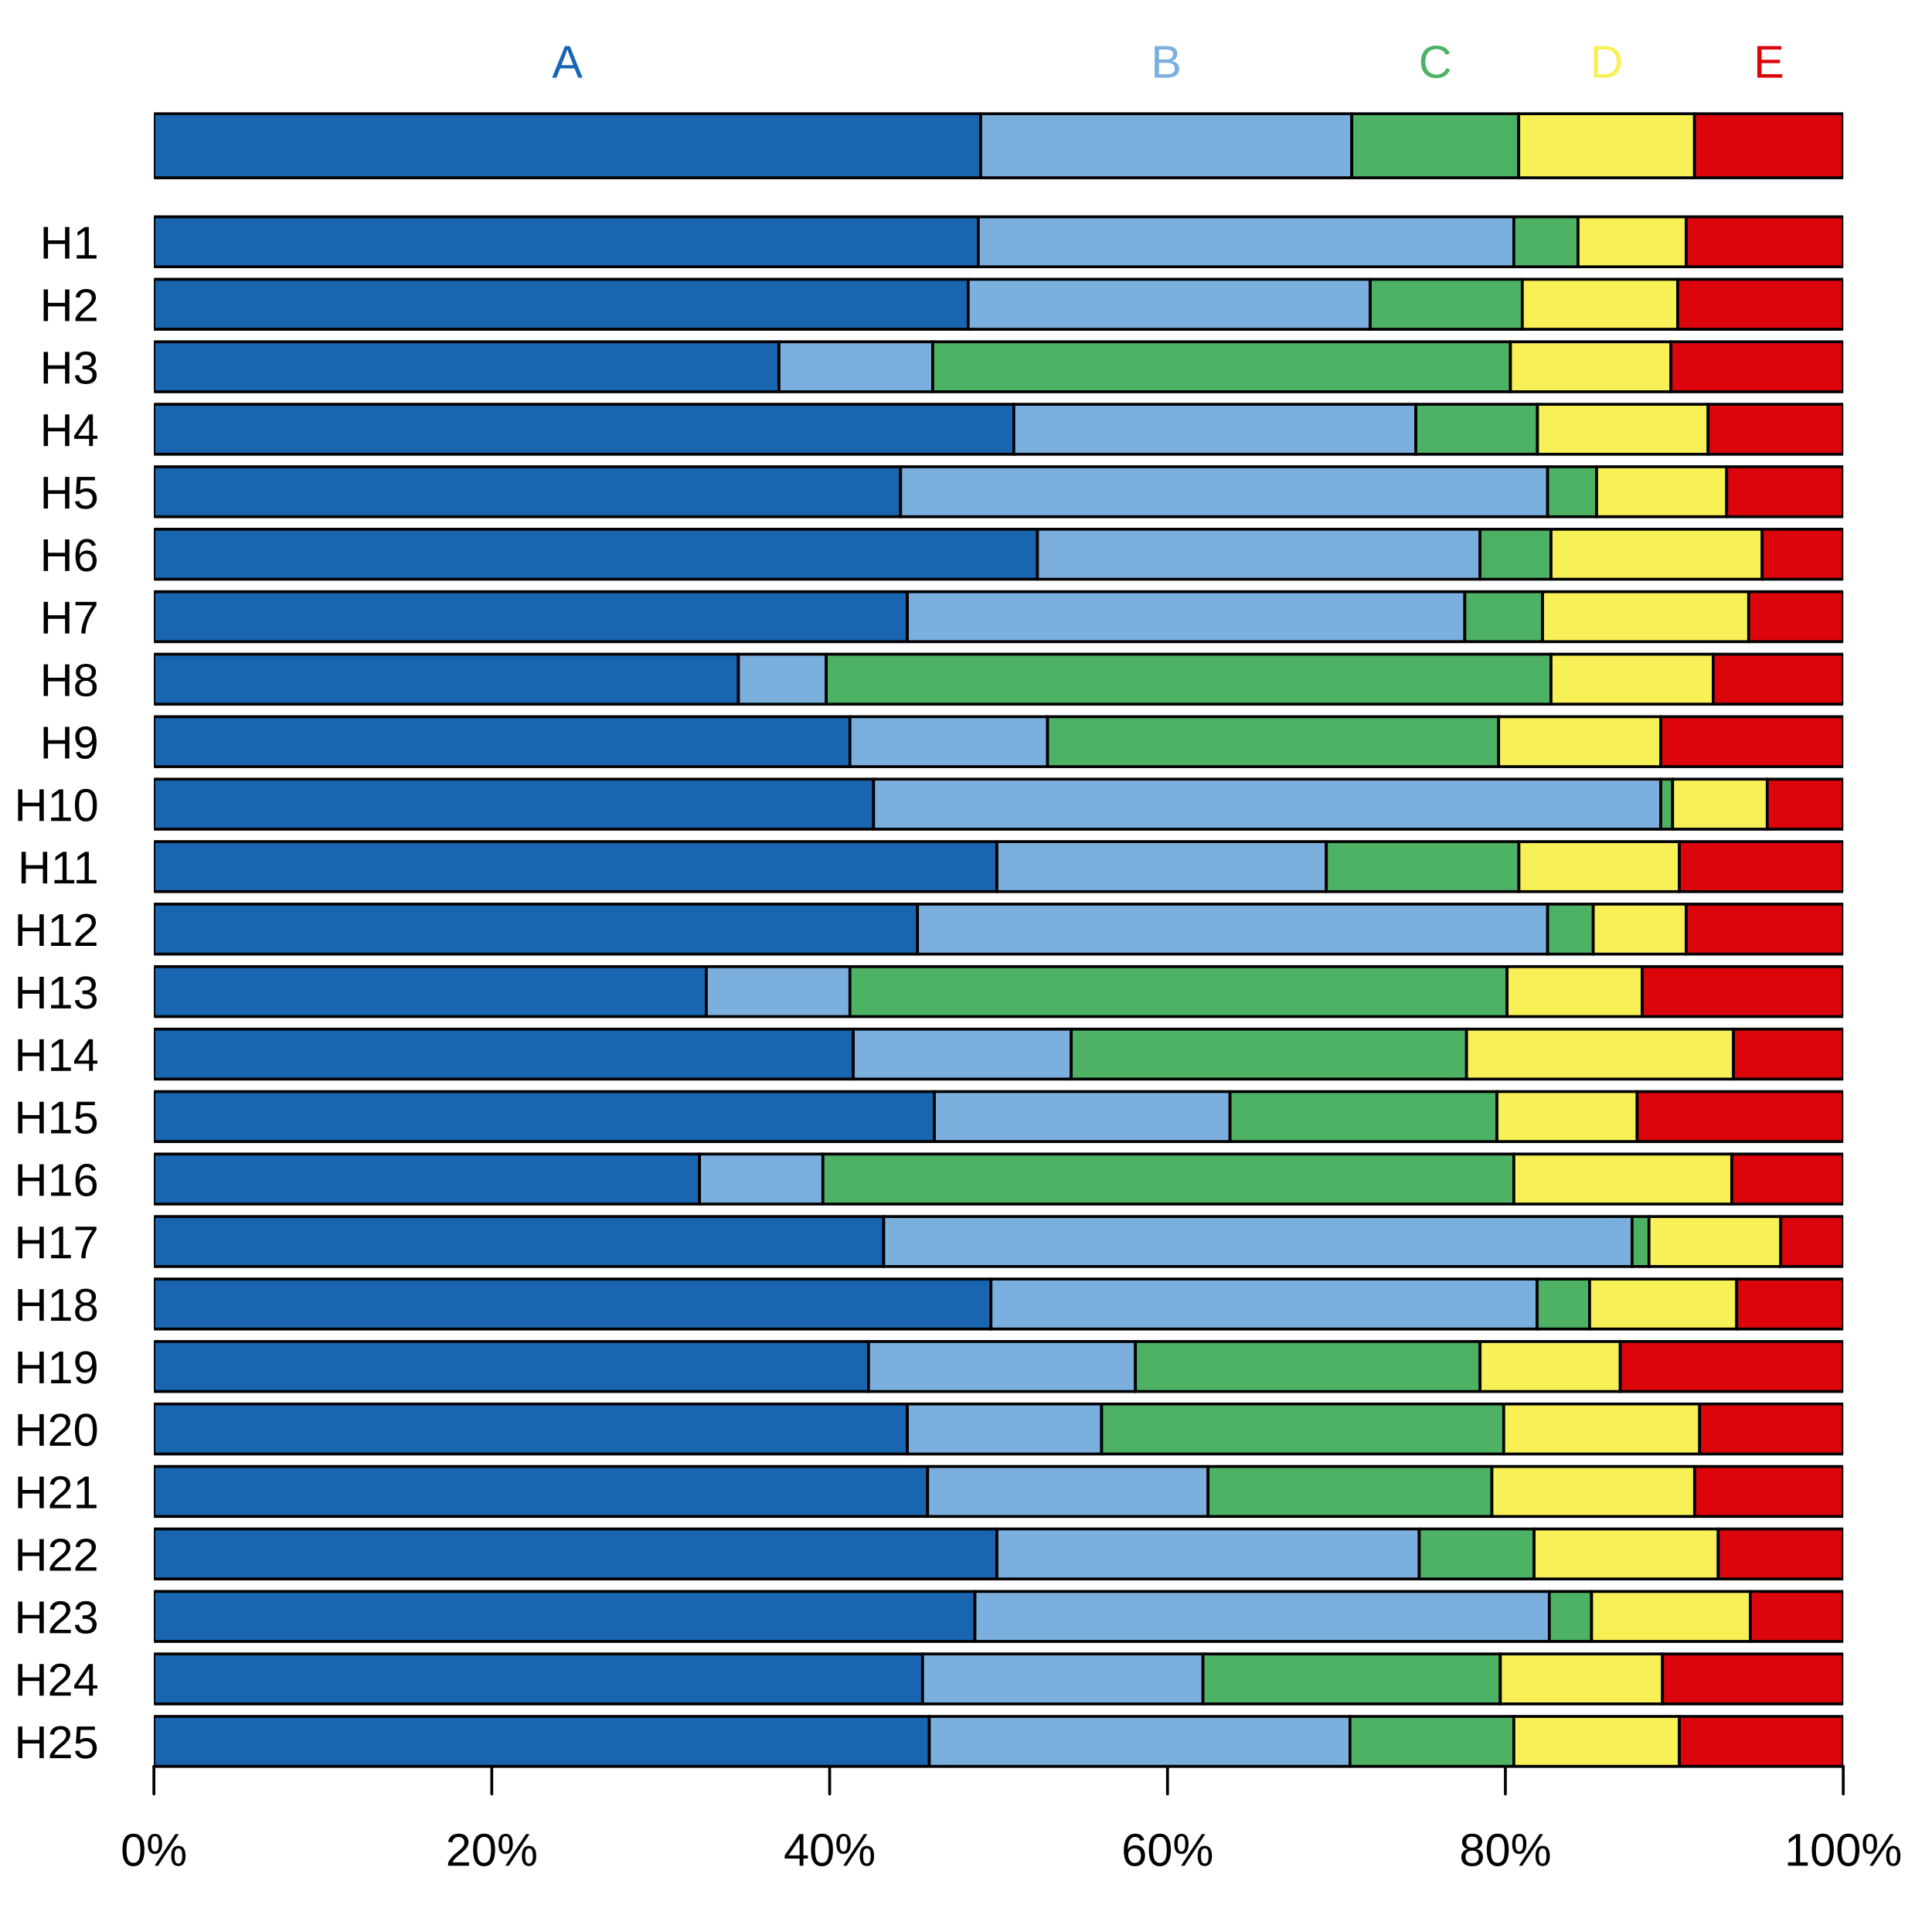
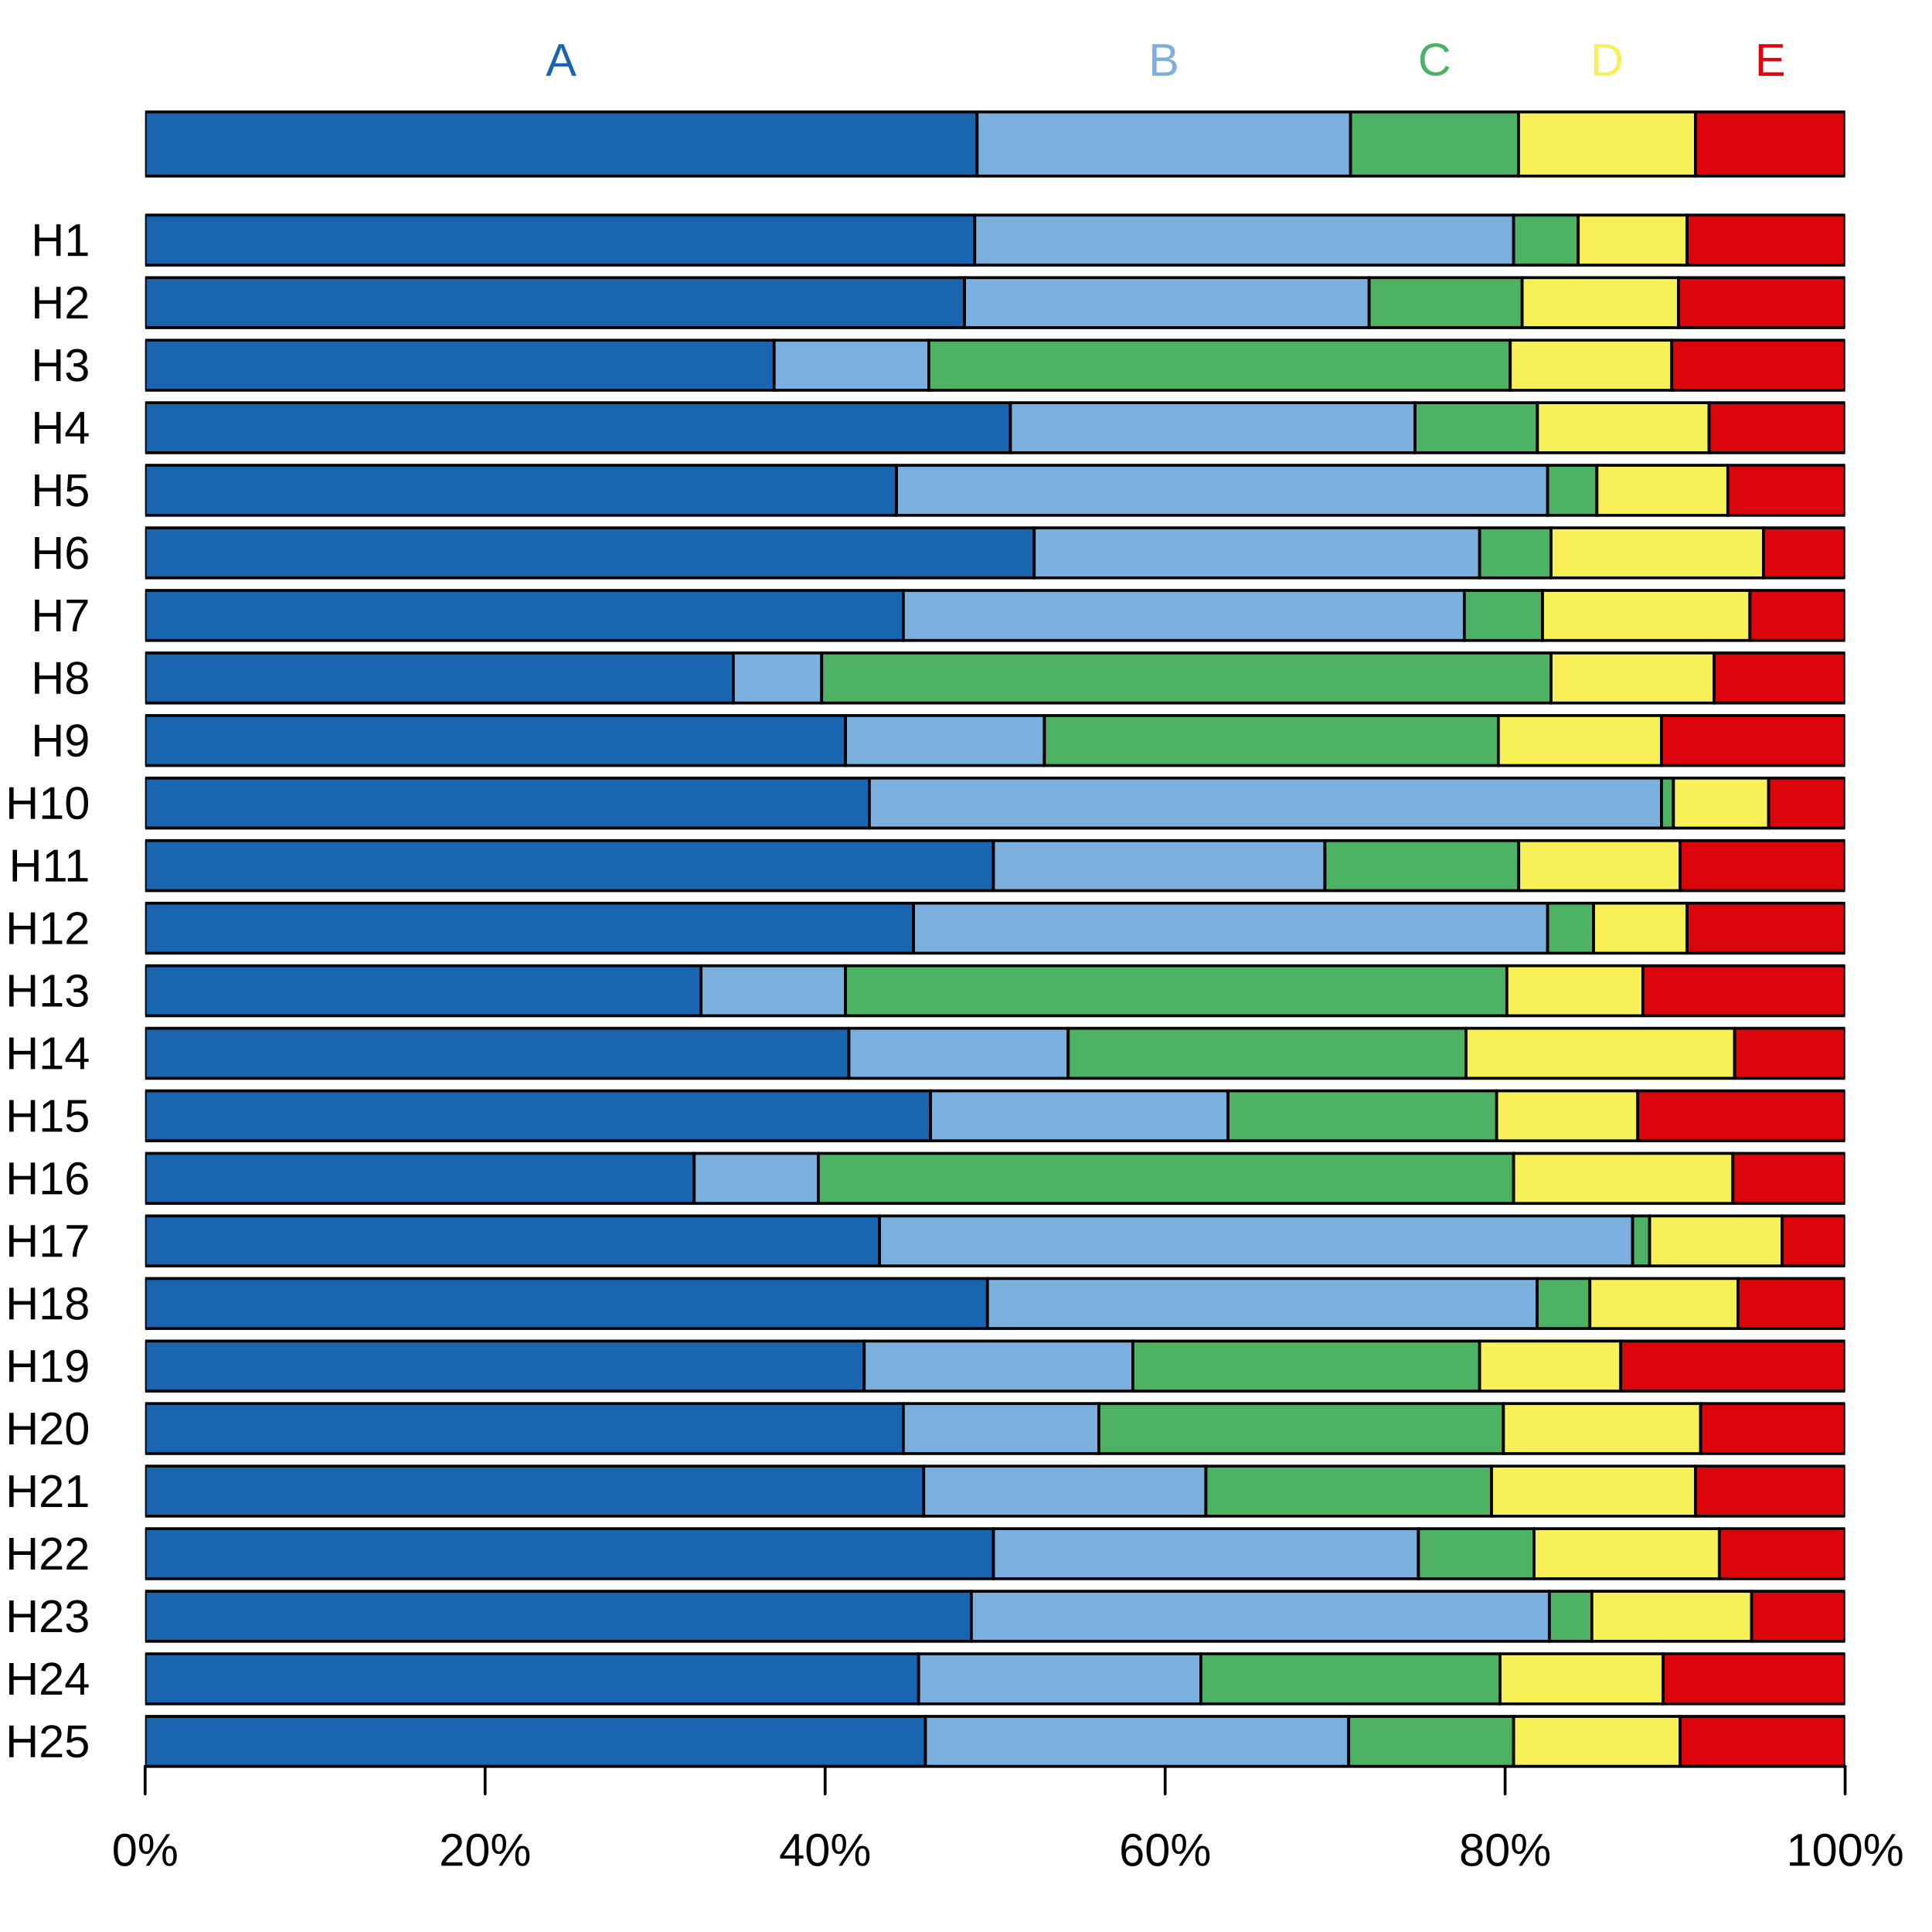
<svg xmlns="http://www.w3.org/2000/svg" class="svglite" width="504.00pt" height="504.00pt" viewBox="0 0 504.00 504.00">
  <defs>
    <style type="text/css">
    .svglite line, .svglite polyline, .svglite polygon, .svglite path, .svglite rect, .svglite circle {
      fill: none;
      stroke: #000000;
      stroke-linecap: round;
      stroke-linejoin: round;
      stroke-miterlimit: 10.00;
    }
    .svglite text {
      white-space: pre;
    }
  </style>
  </defs>
  <rect width="100%" height="100%" style="stroke: none; fill: #FFFFFF;" />
  <defs>
    <clipPath id="cpMC4wMHw1MDQuMDB8MC4wMHw1MDQuMDA=">
      <rect x="0.00" y="0.00" width="504.00" height="504.00" />
    </clipPath>
  </defs>
  <g clip-path="url(#cpMC4wMHw1MDQuMDB8MC4wMHw1MDQuMDA=)">
</g>
  <defs>
-     <clipPath id="cpNDAuMTV8NDgwLjg1fDIzLjE1fDQ2MC44MA==">
-       <rect x="40.15" y="23.15" width="440.70" height="437.65" />
+     <clipPath id="cpMzcuODZ8NDgxLjM0fDIyLjY2fDQ2MC44MA==">
+       <rect x="37.86" y="22.66" width="443.48" height="438.14" />
    </clipPath>
  </defs>
-   <g clip-path="url(#cpNDAuMTV8NDgwLjg1fDIzLjE1fDQ2MC44MA==)">
-     <rect x="40.15" y="56.56" width="215.06" height="13.04" style="stroke-width: 0.75; fill: #1965B0;" />
-     <rect x="40.15" y="72.86" width="212.42" height="13.04" style="stroke-width: 0.75; fill: #1965B0;" />
-     <rect x="40.15" y="89.16" width="163.06" height="13.04" style="stroke-width: 0.75; fill: #1965B0;" />
-     <rect x="40.15" y="105.46" width="224.32" height="13.04" style="stroke-width: 0.75; fill: #1965B0;" />
-     <rect x="40.15" y="121.76" width="194.79" height="13.04" style="stroke-width: 0.75; fill: #1965B0;" />
-     <rect x="40.15" y="138.06" width="230.49" height="13.04" style="stroke-width: 0.75; fill: #1965B0;" />
-     <rect x="40.15" y="154.36" width="196.55" height="13.04" style="stroke-width: 0.75; fill: #1965B0;" />
-     <rect x="40.15" y="170.66" width="152.48" height="13.04" style="stroke-width: 0.75; fill: #1965B0;" />
-     <rect x="40.15" y="186.96" width="181.57" height="13.04" style="stroke-width: 0.75; fill: #1965B0;" />
-     <rect x="40.15" y="203.26" width="187.74" height="13.04" style="stroke-width: 0.75; fill: #1965B0;" />
-     <rect x="40.15" y="219.56" width="219.91" height="13.04" style="stroke-width: 0.75; fill: #1965B0;" />
-     <rect x="40.15" y="235.86" width="199.20" height="13.04" style="stroke-width: 0.75; fill: #1965B0;" />
-     <rect x="40.15" y="252.16" width="144.11" height="13.04" style="stroke-width: 0.75; fill: #1965B0;" />
-     <rect x="40.15" y="268.46" width="182.45" height="13.04" style="stroke-width: 0.75; fill: #1965B0;" />
-     <rect x="40.15" y="284.76" width="203.61" height="13.04" style="stroke-width: 0.75; fill: #1965B0;" />
-     <rect x="40.15" y="301.06" width="142.35" height="13.04" style="stroke-width: 0.75; fill: #1965B0;" />
-     <rect x="40.15" y="317.36" width="190.38" height="13.04" style="stroke-width: 0.75; fill: #1965B0;" />
-     <rect x="40.15" y="333.66" width="218.37" height="13.04" style="stroke-width: 0.75; fill: #1965B0;" />
-     <rect x="40.15" y="349.96" width="186.42" height="13.04" style="stroke-width: 0.75; fill: #1965B0;" />
-     <rect x="40.15" y="366.26" width="196.55" height="13.04" style="stroke-width: 0.75; fill: #1965B0;" />
-     <rect x="40.15" y="382.56" width="201.84" height="13.04" style="stroke-width: 0.75; fill: #1965B0;" />
-     <rect x="40.15" y="398.86" width="219.91" height="13.04" style="stroke-width: 0.75; fill: #1965B0;" />
-     <rect x="40.15" y="415.16" width="214.18" height="13.04" style="stroke-width: 0.75; fill: #1965B0;" />
-     <rect x="40.15" y="431.46" width="200.52" height="13.04" style="stroke-width: 0.75; fill: #1965B0;" />
-     <rect x="40.15" y="447.76" width="202.28" height="13.04" style="stroke-width: 0.75; fill: #1965B0;" />
-     <rect x="255.21" y="56.56" width="139.70" height="13.04" style="stroke-width: 0.75; fill: #7BAFDE;" />
-     <rect x="252.57" y="72.86" width="104.89" height="13.04" style="stroke-width: 0.75; fill: #7BAFDE;" />
-     <rect x="203.21" y="89.16" width="40.10" height="13.04" style="stroke-width: 0.75; fill: #7BAFDE;" />
-     <rect x="264.47" y="105.46" width="104.89" height="13.04" style="stroke-width: 0.75; fill: #7BAFDE;" />
-     <rect x="234.94" y="121.76" width="168.79" height="13.04" style="stroke-width: 0.75; fill: #7BAFDE;" />
-     <rect x="270.64" y="138.06" width="115.46" height="13.04" style="stroke-width: 0.75; fill: #7BAFDE;" />
-     <rect x="236.70" y="154.36" width="145.43" height="13.04" style="stroke-width: 0.75; fill: #7BAFDE;" />
-     <rect x="192.63" y="170.66" width="22.92" height="13.04" style="stroke-width: 0.75; fill: #7BAFDE;" />
-     <rect x="221.72" y="186.96" width="51.56" height="13.04" style="stroke-width: 0.75; fill: #7BAFDE;" />
-     <rect x="227.89" y="203.26" width="205.37" height="13.04" style="stroke-width: 0.75; fill: #7BAFDE;" />
-     <rect x="260.06" y="219.56" width="85.94" height="13.04" style="stroke-width: 0.75; fill: #7BAFDE;" />
-     <rect x="239.35" y="235.86" width="164.38" height="13.04" style="stroke-width: 0.75; fill: #7BAFDE;" />
-     <rect x="184.26" y="252.16" width="37.46" height="13.04" style="stroke-width: 0.75; fill: #7BAFDE;" />
-     <rect x="222.60" y="268.46" width="56.85" height="13.04" style="stroke-width: 0.75; fill: #7BAFDE;" />
-     <rect x="243.75" y="284.76" width="77.12" height="13.04" style="stroke-width: 0.75; fill: #7BAFDE;" />
-     <rect x="182.49" y="301.06" width="32.17" height="13.04" style="stroke-width: 0.75; fill: #7BAFDE;" />
-     <rect x="230.53" y="317.36" width="195.23" height="13.04" style="stroke-width: 0.75; fill: #7BAFDE;" />
-     <rect x="258.51" y="333.66" width="142.49" height="13.04" style="stroke-width: 0.75; fill: #7BAFDE;" />
-     <rect x="226.57" y="349.96" width="69.63" height="13.04" style="stroke-width: 0.75; fill: #7BAFDE;" />
-     <rect x="236.70" y="366.26" width="50.68" height="13.04" style="stroke-width: 0.75; fill: #7BAFDE;" />
-     <rect x="241.99" y="382.56" width="73.16" height="13.04" style="stroke-width: 0.75; fill: #7BAFDE;" />
-     <rect x="260.06" y="398.86" width="110.18" height="13.04" style="stroke-width: 0.75; fill: #7BAFDE;" />
-     <rect x="254.33" y="415.16" width="149.84" height="13.04" style="stroke-width: 0.75; fill: #7BAFDE;" />
-     <rect x="240.67" y="431.46" width="73.16" height="13.04" style="stroke-width: 0.75; fill: #7BAFDE;" />
-     <rect x="242.43" y="447.76" width="109.74" height="13.04" style="stroke-width: 0.75; fill: #7BAFDE;" />
-     <rect x="394.91" y="56.56" width="16.75" height="13.04" style="stroke-width: 0.75; fill: #4EB265;" />
-     <rect x="357.45" y="72.86" width="39.66" height="13.04" style="stroke-width: 0.75; fill: #4EB265;" />
-     <rect x="243.31" y="89.16" width="150.72" height="13.04" style="stroke-width: 0.75; fill: #4EB265;" />
-     <rect x="369.35" y="105.46" width="31.73" height="13.04" style="stroke-width: 0.75; fill: #4EB265;" />
-     <rect x="403.73" y="121.76" width="12.78" height="13.04" style="stroke-width: 0.75; fill: #4EB265;" />
-     <rect x="386.10" y="138.06" width="18.51" height="13.04" style="stroke-width: 0.75; fill: #4EB265;" />
-     <rect x="382.13" y="154.36" width="20.27" height="13.04" style="stroke-width: 0.75; fill: #4EB265;" />
-     <rect x="215.55" y="170.66" width="189.06" height="13.04" style="stroke-width: 0.75; fill: #4EB265;" />
-     <rect x="273.28" y="186.96" width="117.67" height="13.04" style="stroke-width: 0.75; fill: #4EB265;" />
-     <rect x="433.26" y="203.26" width="3.08" height="13.04" style="stroke-width: 0.75; fill: #4EB265;" />
-     <rect x="346.00" y="219.56" width="50.24" height="13.04" style="stroke-width: 0.75; fill: #4EB265;" />
-     <rect x="403.73" y="235.86" width="11.90" height="13.04" style="stroke-width: 0.75; fill: #4EB265;" />
-     <rect x="221.72" y="252.16" width="171.43" height="13.04" style="stroke-width: 0.75; fill: #4EB265;" />
-     <rect x="279.45" y="268.46" width="103.12" height="13.04" style="stroke-width: 0.75; fill: #4EB265;" />
-     <rect x="320.88" y="284.76" width="69.63" height="13.04" style="stroke-width: 0.75; fill: #4EB265;" />
-     <rect x="214.67" y="301.06" width="180.25" height="13.04" style="stroke-width: 0.75; fill: #4EB265;" />
-     <rect x="425.76" y="317.36" width="4.41" height="13.04" style="stroke-width: 0.75; fill: #4EB265;" />
-     <rect x="401.00" y="333.66" width="13.68" height="13.04" style="stroke-width: 0.75; fill: #4EB265;" />
-     <rect x="296.20" y="349.96" width="89.90" height="13.04" style="stroke-width: 0.75; fill: #4EB265;" />
-     <rect x="287.38" y="366.26" width="104.89" height="13.04" style="stroke-width: 0.75; fill: #4EB265;" />
-     <rect x="315.15" y="382.56" width="74.04" height="13.04" style="stroke-width: 0.75; fill: #4EB265;" />
-     <rect x="370.24" y="398.86" width="29.97" height="13.04" style="stroke-width: 0.75; fill: #4EB265;" />
-     <rect x="404.17" y="415.16" width="11.02" height="13.04" style="stroke-width: 0.75; fill: #4EB265;" />
-     <rect x="313.82" y="431.46" width="77.56" height="13.04" style="stroke-width: 0.75; fill: #4EB265;" />
-     <rect x="352.17" y="447.76" width="42.75" height="13.04" style="stroke-width: 0.75; fill: #4EB265;" />
-     <rect x="411.66" y="56.56" width="28.21" height="13.04" style="stroke-width: 0.75; fill: #F7F056;" />
-     <rect x="397.12" y="72.86" width="40.54" height="13.04" style="stroke-width: 0.75; fill: #F7F056;" />
-     <rect x="394.03" y="89.16" width="41.87" height="13.04" style="stroke-width: 0.75; fill: #F7F056;" />
-     <rect x="401.08" y="105.46" width="44.51" height="13.04" style="stroke-width: 0.75; fill: #F7F056;" />
-     <rect x="416.51" y="121.76" width="33.93" height="13.04" style="stroke-width: 0.75; fill: #F7F056;" />
-     <rect x="404.61" y="138.06" width="55.09" height="13.04" style="stroke-width: 0.75; fill: #F7F056;" />
-     <rect x="402.41" y="154.36" width="53.77" height="13.04" style="stroke-width: 0.75; fill: #F7F056;" />
-     <rect x="404.61" y="170.66" width="42.31" height="13.04" style="stroke-width: 0.75; fill: #F7F056;" />
-     <rect x="390.95" y="186.96" width="42.31" height="13.04" style="stroke-width: 0.75; fill: #F7F056;" />
-     <rect x="436.34" y="203.26" width="24.68" height="13.04" style="stroke-width: 0.75; fill: #F7F056;" />
-     <rect x="396.24" y="219.56" width="41.87" height="13.04" style="stroke-width: 0.75; fill: #F7F056;" />
-     <rect x="415.63" y="235.86" width="24.24" height="13.04" style="stroke-width: 0.75; fill: #F7F056;" />
-     <rect x="393.15" y="252.16" width="35.26" height="13.04" style="stroke-width: 0.75; fill: #F7F056;" />
-     <rect x="382.57" y="268.46" width="69.63" height="13.04" style="stroke-width: 0.75; fill: #F7F056;" />
-     <rect x="390.51" y="284.76" width="36.58" height="13.04" style="stroke-width: 0.75; fill: #F7F056;" />
-     <rect x="394.91" y="301.06" width="56.85" height="13.04" style="stroke-width: 0.75; fill: #F7F056;" />
-     <rect x="430.17" y="317.36" width="34.37" height="13.04" style="stroke-width: 0.75; fill: #F7F056;" />
-     <rect x="414.68" y="333.66" width="38.38" height="13.04" style="stroke-width: 0.75; fill: #F7F056;" />
-     <rect x="386.10" y="349.96" width="36.58" height="13.04" style="stroke-width: 0.75; fill: #F7F056;" />
-     <rect x="392.27" y="366.26" width="51.12" height="13.04" style="stroke-width: 0.75; fill: #F7F056;" />
-     <rect x="389.19" y="382.56" width="52.88" height="13.04" style="stroke-width: 0.75; fill: #F7F056;" />
-     <rect x="400.20" y="398.86" width="48.04" height="13.04" style="stroke-width: 0.75; fill: #F7F056;" />
-     <rect x="415.19" y="415.16" width="41.43" height="13.04" style="stroke-width: 0.75; fill: #F7F056;" />
-     <rect x="391.39" y="431.46" width="42.31" height="13.04" style="stroke-width: 0.75; fill: #F7F056;" />
-     <rect x="394.91" y="447.76" width="43.19" height="13.04" style="stroke-width: 0.75; fill: #F7F056;" />
-     <rect x="439.87" y="56.56" width="40.99" height="13.04" style="stroke-width: 0.75; fill: #DC050C;" />
-     <rect x="437.66" y="72.86" width="43.19" height="13.04" style="stroke-width: 0.75; fill: #DC050C;" />
-     <rect x="435.90" y="89.16" width="44.95" height="13.04" style="stroke-width: 0.75; fill: #DC050C;" />
-     <rect x="445.60" y="105.46" width="35.26" height="13.04" style="stroke-width: 0.75; fill: #DC050C;" />
-     <rect x="450.44" y="121.76" width="30.41" height="13.04" style="stroke-width: 0.75; fill: #DC050C;" />
-     <rect x="459.70" y="138.06" width="21.15" height="13.04" style="stroke-width: 0.75; fill: #DC050C;" />
-     <rect x="456.17" y="154.36" width="24.68" height="13.04" style="stroke-width: 0.75; fill: #DC050C;" />
-     <rect x="446.92" y="170.66" width="33.93" height="13.04" style="stroke-width: 0.75; fill: #DC050C;" />
-     <rect x="433.26" y="186.96" width="47.60" height="13.04" style="stroke-width: 0.75; fill: #DC050C;" />
-     <rect x="461.02" y="203.26" width="19.83" height="13.04" style="stroke-width: 0.75; fill: #DC050C;" />
-     <rect x="438.10" y="219.56" width="42.75" height="13.04" style="stroke-width: 0.75; fill: #DC050C;" />
-     <rect x="439.87" y="235.86" width="40.99" height="13.04" style="stroke-width: 0.75; fill: #DC050C;" />
-     <rect x="428.41" y="252.16" width="52.44" height="13.04" style="stroke-width: 0.75; fill: #DC050C;" />
-     <rect x="452.21" y="268.46" width="28.65" height="13.04" style="stroke-width: 0.75; fill: #DC050C;" />
-     <rect x="427.09" y="284.76" width="53.77" height="13.04" style="stroke-width: 0.75; fill: #DC050C;" />
-     <rect x="451.77" y="301.06" width="29.09" height="13.04" style="stroke-width: 0.75; fill: #DC050C;" />
-     <rect x="464.55" y="317.36" width="16.31" height="13.04" style="stroke-width: 0.75; fill: #DC050C;" />
-     <rect x="453.06" y="333.66" width="27.79" height="13.04" style="stroke-width: 0.75; fill: #DC050C;" />
-     <rect x="422.68" y="349.96" width="58.17" height="13.04" style="stroke-width: 0.75; fill: #DC050C;" />
-     <rect x="443.39" y="366.26" width="37.46" height="13.04" style="stroke-width: 0.75; fill: #DC050C;" />
-     <rect x="442.07" y="382.56" width="38.78" height="13.04" style="stroke-width: 0.75; fill: #DC050C;" />
-     <rect x="448.24" y="398.86" width="32.61" height="13.04" style="stroke-width: 0.75; fill: #DC050C;" />
-     <rect x="456.61" y="415.16" width="24.24" height="13.04" style="stroke-width: 0.75; fill: #DC050C;" />
-     <rect x="433.70" y="431.46" width="47.16" height="13.04" style="stroke-width: 0.75; fill: #DC050C;" />
-     <rect x="438.10" y="447.76" width="42.75" height="13.04" style="stroke-width: 0.75; fill: #DC050C;" />
+   <g clip-path="url(#cpMzcuODZ8NDgxLjM0fDIyLjY2fDQ2MC44MA==)">
+     <rect x="37.86" y="56.11" width="216.42" height="13.05" style="stroke-width: 0.75; fill: #1965B0;" />
+     <rect x="37.86" y="72.43" width="213.76" height="13.05" style="stroke-width: 0.75; fill: #1965B0;" />
+     <rect x="37.86" y="88.75" width="164.09" height="13.05" style="stroke-width: 0.75; fill: #1965B0;" />
+     <rect x="37.86" y="105.06" width="225.73" height="13.05" style="stroke-width: 0.75; fill: #1965B0;" />
+     <rect x="37.86" y="121.38" width="196.02" height="13.05" style="stroke-width: 0.75; fill: #1965B0;" />
+     <rect x="37.86" y="137.70" width="231.94" height="13.05" style="stroke-width: 0.75; fill: #1965B0;" />
+     <rect x="37.86" y="154.02" width="197.79" height="13.05" style="stroke-width: 0.75; fill: #1965B0;" />
+     <rect x="37.86" y="170.34" width="153.45" height="13.05" style="stroke-width: 0.75; fill: #1965B0;" />
+     <rect x="37.86" y="186.66" width="182.72" height="13.05" style="stroke-width: 0.75; fill: #1965B0;" />
+     <rect x="37.86" y="202.97" width="188.92" height="13.05" style="stroke-width: 0.75; fill: #1965B0;" />
+     <rect x="37.86" y="219.29" width="221.30" height="13.05" style="stroke-width: 0.75; fill: #1965B0;" />
+     <rect x="37.86" y="235.61" width="200.45" height="13.05" style="stroke-width: 0.75; fill: #1965B0;" />
+     <rect x="37.86" y="251.93" width="145.02" height="13.05" style="stroke-width: 0.75; fill: #1965B0;" />
+     <rect x="37.86" y="268.25" width="183.60" height="13.05" style="stroke-width: 0.75; fill: #1965B0;" />
+     <rect x="37.86" y="284.56" width="204.89" height="13.05" style="stroke-width: 0.75; fill: #1965B0;" />
+     <rect x="37.86" y="300.88" width="143.25" height="13.05" style="stroke-width: 0.75; fill: #1965B0;" />
+     <rect x="37.86" y="317.20" width="191.59" height="13.05" style="stroke-width: 0.75; fill: #1965B0;" />
+     <rect x="37.86" y="333.52" width="219.74" height="13.05" style="stroke-width: 0.75; fill: #1965B0;" />
+     <rect x="37.86" y="349.84" width="187.59" height="13.05" style="stroke-width: 0.75; fill: #1965B0;" />
+     <rect x="37.86" y="366.15" width="197.79" height="13.05" style="stroke-width: 0.75; fill: #1965B0;" />
+     <rect x="37.86" y="382.47" width="203.12" height="13.05" style="stroke-width: 0.75; fill: #1965B0;" />
+     <rect x="37.86" y="398.79" width="221.30" height="13.05" style="stroke-width: 0.75; fill: #1965B0;" />
+     <rect x="37.86" y="415.11" width="215.53" height="13.05" style="stroke-width: 0.75; fill: #1965B0;" />
+     <rect x="37.86" y="431.43" width="201.79" height="13.05" style="stroke-width: 0.75; fill: #1965B0;" />
+     <rect x="37.86" y="447.75" width="203.56" height="13.05" style="stroke-width: 0.75; fill: #1965B0;" />
+     <rect x="254.28" y="56.11" width="140.58" height="13.05" style="stroke-width: 0.75; fill: #7BAFDE;" />
+     <rect x="251.62" y="72.43" width="105.55" height="13.05" style="stroke-width: 0.75; fill: #7BAFDE;" />
+     <rect x="201.95" y="88.75" width="40.36" height="13.05" style="stroke-width: 0.75; fill: #7BAFDE;" />
+     <rect x="263.59" y="105.06" width="105.55" height="13.05" style="stroke-width: 0.75; fill: #7BAFDE;" />
+     <rect x="233.88" y="121.38" width="169.85" height="13.05" style="stroke-width: 0.75; fill: #7BAFDE;" />
+     <rect x="269.80" y="137.70" width="116.19" height="13.05" style="stroke-width: 0.75; fill: #7BAFDE;" />
+     <rect x="235.65" y="154.02" width="146.35" height="13.05" style="stroke-width: 0.75; fill: #7BAFDE;" />
+     <rect x="191.30" y="170.34" width="23.06" height="13.05" style="stroke-width: 0.75; fill: #7BAFDE;" />
+     <rect x="220.57" y="186.66" width="51.89" height="13.05" style="stroke-width: 0.75; fill: #7BAFDE;" />
+     <rect x="226.78" y="202.97" width="206.66" height="13.05" style="stroke-width: 0.75; fill: #7BAFDE;" />
+     <rect x="259.16" y="219.29" width="86.48" height="13.05" style="stroke-width: 0.75; fill: #7BAFDE;" />
+     <rect x="238.31" y="235.61" width="165.42" height="13.05" style="stroke-width: 0.75; fill: #7BAFDE;" />
+     <rect x="182.88" y="251.93" width="37.70" height="13.05" style="stroke-width: 0.75; fill: #7BAFDE;" />
+     <rect x="221.46" y="268.25" width="57.21" height="13.05" style="stroke-width: 0.75; fill: #7BAFDE;" />
+     <rect x="242.75" y="284.56" width="77.61" height="13.05" style="stroke-width: 0.75; fill: #7BAFDE;" />
+     <rect x="181.10" y="300.88" width="32.37" height="13.05" style="stroke-width: 0.75; fill: #7BAFDE;" />
+     <rect x="229.44" y="317.20" width="196.46" height="13.05" style="stroke-width: 0.75; fill: #7BAFDE;" />
+     <rect x="257.60" y="333.52" width="143.39" height="13.05" style="stroke-width: 0.75; fill: #7BAFDE;" />
+     <rect x="225.45" y="349.84" width="70.07" height="13.05" style="stroke-width: 0.75; fill: #7BAFDE;" />
+     <rect x="235.65" y="366.15" width="51.00" height="13.05" style="stroke-width: 0.75; fill: #7BAFDE;" />
+     <rect x="240.97" y="382.47" width="73.62" height="13.05" style="stroke-width: 0.75; fill: #7BAFDE;" />
+     <rect x="259.16" y="398.79" width="110.87" height="13.05" style="stroke-width: 0.75; fill: #7BAFDE;" />
+     <rect x="253.39" y="415.11" width="150.78" height="13.05" style="stroke-width: 0.75; fill: #7BAFDE;" />
+     <rect x="239.64" y="431.43" width="73.62" height="13.05" style="stroke-width: 0.75; fill: #7BAFDE;" />
+     <rect x="241.42" y="447.75" width="110.43" height="13.05" style="stroke-width: 0.75; fill: #7BAFDE;" />
+     <rect x="394.86" y="56.11" width="16.85" height="13.05" style="stroke-width: 0.75; fill: #4EB265;" />
+     <rect x="357.17" y="72.43" width="39.91" height="13.05" style="stroke-width: 0.75; fill: #4EB265;" />
+     <rect x="242.30" y="88.75" width="151.67" height="13.05" style="stroke-width: 0.75; fill: #4EB265;" />
+     <rect x="369.14" y="105.06" width="31.93" height="13.05" style="stroke-width: 0.75; fill: #4EB265;" />
+     <rect x="403.73" y="121.38" width="12.86" height="13.05" style="stroke-width: 0.75; fill: #4EB265;" />
+     <rect x="385.99" y="137.70" width="18.63" height="13.05" style="stroke-width: 0.75; fill: #4EB265;" />
+     <rect x="382.00" y="154.02" width="20.40" height="13.05" style="stroke-width: 0.75; fill: #4EB265;" />
+     <rect x="214.36" y="170.34" width="190.25" height="13.05" style="stroke-width: 0.75; fill: #4EB265;" />
+     <rect x="272.46" y="186.66" width="118.41" height="13.05" style="stroke-width: 0.75; fill: #4EB265;" />
+     <rect x="433.45" y="202.97" width="3.10" height="13.05" style="stroke-width: 0.75; fill: #4EB265;" />
+     <rect x="345.64" y="219.29" width="50.56" height="13.05" style="stroke-width: 0.75; fill: #4EB265;" />
+     <rect x="403.73" y="235.61" width="11.97" height="13.05" style="stroke-width: 0.75; fill: #4EB265;" />
+     <rect x="220.57" y="251.93" width="172.52" height="13.05" style="stroke-width: 0.75; fill: #4EB265;" />
+     <rect x="278.67" y="268.25" width="103.78" height="13.05" style="stroke-width: 0.75; fill: #4EB265;" />
+     <rect x="320.36" y="284.56" width="70.07" height="13.05" style="stroke-width: 0.75; fill: #4EB265;" />
+     <rect x="213.48" y="300.88" width="181.38" height="13.05" style="stroke-width: 0.75; fill: #4EB265;" />
+     <rect x="425.91" y="317.20" width="4.43" height="13.05" style="stroke-width: 0.75; fill: #4EB265;" />
+     <rect x="400.99" y="333.52" width="13.76" height="13.05" style="stroke-width: 0.75; fill: #4EB265;" />
+     <rect x="295.52" y="349.84" width="90.47" height="13.05" style="stroke-width: 0.75; fill: #4EB265;" />
+     <rect x="286.65" y="366.15" width="105.55" height="13.05" style="stroke-width: 0.75; fill: #4EB265;" />
+     <rect x="314.59" y="382.47" width="74.51" height="13.05" style="stroke-width: 0.75; fill: #4EB265;" />
+     <rect x="370.03" y="398.79" width="30.16" height="13.05" style="stroke-width: 0.75; fill: #4EB265;" />
+     <rect x="404.18" y="415.11" width="11.09" height="13.05" style="stroke-width: 0.75; fill: #4EB265;" />
+     <rect x="313.26" y="431.43" width="78.05" height="13.05" style="stroke-width: 0.75; fill: #4EB265;" />
+     <rect x="351.84" y="447.75" width="43.02" height="13.05" style="stroke-width: 0.75; fill: #4EB265;" />
+     <rect x="411.71" y="56.11" width="28.38" height="13.05" style="stroke-width: 0.75; fill: #F7F056;" />
+     <rect x="397.08" y="72.43" width="40.80" height="13.05" style="stroke-width: 0.75; fill: #F7F056;" />
+     <rect x="393.98" y="88.75" width="42.13" height="13.05" style="stroke-width: 0.75; fill: #F7F056;" />
+     <rect x="401.07" y="105.06" width="44.79" height="13.05" style="stroke-width: 0.75; fill: #F7F056;" />
+     <rect x="416.59" y="121.38" width="34.15" height="13.05" style="stroke-width: 0.75; fill: #F7F056;" />
+     <rect x="404.62" y="137.70" width="55.44" height="13.05" style="stroke-width: 0.75; fill: #F7F056;" />
+     <rect x="402.40" y="154.02" width="54.11" height="13.05" style="stroke-width: 0.75; fill: #F7F056;" />
+     <rect x="404.62" y="170.34" width="42.57" height="13.05" style="stroke-width: 0.75; fill: #F7F056;" />
+     <rect x="390.87" y="186.66" width="42.57" height="13.05" style="stroke-width: 0.75; fill: #F7F056;" />
+     <rect x="436.55" y="202.97" width="24.84" height="13.05" style="stroke-width: 0.75; fill: #F7F056;" />
+     <rect x="396.19" y="219.29" width="42.13" height="13.05" style="stroke-width: 0.75; fill: #F7F056;" />
+     <rect x="415.71" y="235.61" width="24.39" height="13.05" style="stroke-width: 0.75; fill: #F7F056;" />
+     <rect x="393.09" y="251.93" width="35.48" height="13.05" style="stroke-width: 0.75; fill: #F7F056;" />
+     <rect x="382.44" y="268.25" width="70.07" height="13.05" style="stroke-width: 0.75; fill: #F7F056;" />
+     <rect x="390.43" y="284.56" width="36.81" height="13.05" style="stroke-width: 0.75; fill: #F7F056;" />
+     <rect x="394.86" y="300.88" width="57.21" height="13.05" style="stroke-width: 0.75; fill: #F7F056;" />
+     <rect x="430.34" y="317.20" width="34.59" height="13.05" style="stroke-width: 0.75; fill: #F7F056;" />
+     <rect x="414.75" y="333.52" width="38.62" height="13.05" style="stroke-width: 0.75; fill: #F7F056;" />
+     <rect x="385.99" y="349.84" width="36.81" height="13.05" style="stroke-width: 0.75; fill: #F7F056;" />
+     <rect x="392.20" y="366.15" width="51.44" height="13.05" style="stroke-width: 0.75; fill: #F7F056;" />
+     <rect x="389.10" y="382.47" width="53.22" height="13.05" style="stroke-width: 0.75; fill: #F7F056;" />
+     <rect x="400.18" y="398.79" width="48.34" height="13.05" style="stroke-width: 0.75; fill: #F7F056;" />
+     <rect x="415.26" y="415.11" width="41.69" height="13.05" style="stroke-width: 0.75; fill: #F7F056;" />
+     <rect x="391.31" y="431.43" width="42.57" height="13.05" style="stroke-width: 0.75; fill: #F7F056;" />
+     <rect x="394.86" y="447.75" width="43.46" height="13.05" style="stroke-width: 0.75; fill: #F7F056;" />
+     <rect x="440.10" y="56.11" width="41.24" height="13.05" style="stroke-width: 0.75; fill: #DC050C;" />
+     <rect x="437.88" y="72.43" width="43.46" height="13.05" style="stroke-width: 0.75; fill: #DC050C;" />
+     <rect x="436.11" y="88.75" width="45.24" height="13.05" style="stroke-width: 0.75; fill: #DC050C;" />
+     <rect x="445.86" y="105.06" width="35.48" height="13.05" style="stroke-width: 0.75; fill: #DC050C;" />
+     <rect x="450.74" y="121.38" width="30.60" height="13.05" style="stroke-width: 0.75; fill: #DC050C;" />
+     <rect x="460.05" y="137.70" width="21.29" height="13.05" style="stroke-width: 0.75; fill: #DC050C;" />
+     <rect x="456.51" y="154.02" width="24.84" height="13.05" style="stroke-width: 0.75; fill: #DC050C;" />
+     <rect x="447.19" y="170.34" width="34.15" height="13.05" style="stroke-width: 0.75; fill: #DC050C;" />
+     <rect x="433.45" y="186.66" width="47.90" height="13.05" style="stroke-width: 0.75; fill: #DC050C;" />
+     <rect x="461.38" y="202.97" width="19.96" height="13.05" style="stroke-width: 0.75; fill: #DC050C;" />
+     <rect x="438.32" y="219.29" width="43.02" height="13.05" style="stroke-width: 0.75; fill: #DC050C;" />
+     <rect x="440.10" y="235.61" width="41.24" height="13.05" style="stroke-width: 0.75; fill: #DC050C;" />
+     <rect x="428.57" y="251.93" width="52.77" height="13.05" style="stroke-width: 0.75; fill: #DC050C;" />
+     <rect x="452.52" y="268.25" width="28.83" height="13.05" style="stroke-width: 0.75; fill: #DC050C;" />
+     <rect x="427.24" y="284.56" width="54.11" height="13.05" style="stroke-width: 0.75; fill: #DC050C;" />
+     <rect x="452.07" y="300.88" width="29.27" height="13.05" style="stroke-width: 0.75; fill: #DC050C;" />
+     <rect x="464.93" y="317.20" width="16.41" height="13.05" style="stroke-width: 0.75; fill: #DC050C;" />
+     <rect x="453.37" y="333.52" width="27.97" height="13.05" style="stroke-width: 0.75; fill: #DC050C;" />
+     <rect x="422.80" y="349.84" width="58.54" height="13.05" style="stroke-width: 0.75; fill: #DC050C;" />
+     <rect x="443.65" y="366.15" width="37.70" height="13.05" style="stroke-width: 0.75; fill: #DC050C;" />
+     <rect x="442.32" y="382.47" width="39.03" height="13.05" style="stroke-width: 0.75; fill: #DC050C;" />
+     <rect x="448.52" y="398.79" width="32.82" height="13.05" style="stroke-width: 0.75; fill: #DC050C;" />
+     <rect x="456.95" y="415.11" width="24.39" height="13.05" style="stroke-width: 0.75; fill: #DC050C;" />
+     <rect x="433.89" y="431.43" width="47.45" height="13.05" style="stroke-width: 0.75; fill: #DC050C;" />
+     <rect x="438.32" y="447.75" width="43.02" height="13.05" style="stroke-width: 0.75; fill: #DC050C;" />
  </g>
  <g clip-path="url(#cpMC4wMHw1MDQuMDB8MC4wMHw1MDQuMDA=)">
-     <line x1="40.15" y1="460.80" x2="480.85" y2="460.80" style="stroke-width: 0.75;" />
-     <line x1="40.15" y1="460.80" x2="40.15" y2="468.00" style="stroke-width: 0.75;" />
-     <line x1="128.29" y1="460.80" x2="128.29" y2="468.00" style="stroke-width: 0.75;" />
-     <line x1="216.43" y1="460.80" x2="216.43" y2="468.00" style="stroke-width: 0.75;" />
-     <line x1="304.57" y1="460.80" x2="304.57" y2="468.00" style="stroke-width: 0.75;" />
-     <line x1="392.71" y1="460.80" x2="392.71" y2="468.00" style="stroke-width: 0.75;" />
-     <line x1="480.85" y1="460.80" x2="480.85" y2="468.00" style="stroke-width: 0.75;" />
-     <text x="40.15" y="486.72" text-anchor="middle" style="font-size: 12.00px; font-family: &quot;Arial&quot;;" textLength="26.68px" lengthAdjust="spacingAndGlyphs">  0%</text>
-     <text x="128.29" y="486.72" text-anchor="middle" style="font-size: 12.00px; font-family: &quot;Arial&quot;;" textLength="30.50px" lengthAdjust="spacingAndGlyphs"> 20%</text>
-     <text x="216.43" y="486.72" text-anchor="middle" style="font-size: 12.00px; font-family: &quot;Arial&quot;;" textLength="30.50px" lengthAdjust="spacingAndGlyphs"> 40%</text>
-     <text x="304.57" y="486.72" text-anchor="middle" style="font-size: 12.00px; font-family: &quot;Arial&quot;;" textLength="30.50px" lengthAdjust="spacingAndGlyphs"> 60%</text>
-     <text x="392.71" y="486.72" text-anchor="middle" style="font-size: 12.00px; font-family: &quot;Arial&quot;;" textLength="30.50px" lengthAdjust="spacingAndGlyphs"> 80%</text>
-     <text x="480.85" y="486.72" text-anchor="middle" style="font-size: 12.00px; font-family: &quot;Arial&quot;;" textLength="34.32px" lengthAdjust="spacingAndGlyphs">100%</text>
-     <text x="25.75" y="458.65" text-anchor="end" style="font-size: 12.00px; font-family: &quot;Arial&quot;;" textLength="24.31px" lengthAdjust="spacingAndGlyphs">H25</text>
-     <text x="25.75" y="442.35" text-anchor="end" style="font-size: 12.00px; font-family: &quot;Arial&quot;;" textLength="24.31px" lengthAdjust="spacingAndGlyphs">H24</text>
-     <text x="25.75" y="426.05" text-anchor="end" style="font-size: 12.00px; font-family: &quot;Arial&quot;;" textLength="24.31px" lengthAdjust="spacingAndGlyphs">H23</text>
-     <text x="25.75" y="409.75" text-anchor="end" style="font-size: 12.00px; font-family: &quot;Arial&quot;;" textLength="24.31px" lengthAdjust="spacingAndGlyphs">H22</text>
-     <text x="25.75" y="393.45" text-anchor="end" style="font-size: 12.00px; font-family: &quot;Arial&quot;;" textLength="24.31px" lengthAdjust="spacingAndGlyphs">H21</text>
-     <text x="25.75" y="377.15" text-anchor="end" style="font-size: 12.00px; font-family: &quot;Arial&quot;;" textLength="24.31px" lengthAdjust="spacingAndGlyphs">H20</text>
-     <text x="25.75" y="360.85" text-anchor="end" style="font-size: 12.00px; font-family: &quot;Arial&quot;;" textLength="24.31px" lengthAdjust="spacingAndGlyphs">H19</text>
-     <text x="25.75" y="344.55" text-anchor="end" style="font-size: 12.00px; font-family: &quot;Arial&quot;;" textLength="24.31px" lengthAdjust="spacingAndGlyphs">H18</text>
-     <text x="25.75" y="328.25" text-anchor="end" style="font-size: 12.00px; font-family: &quot;Arial&quot;;" textLength="24.31px" lengthAdjust="spacingAndGlyphs">H17</text>
-     <text x="25.75" y="311.96" text-anchor="end" style="font-size: 12.00px; font-family: &quot;Arial&quot;;" textLength="24.31px" lengthAdjust="spacingAndGlyphs">H16</text>
-     <text x="25.75" y="295.66" text-anchor="end" style="font-size: 12.00px; font-family: &quot;Arial&quot;;" textLength="24.31px" lengthAdjust="spacingAndGlyphs">H15</text>
-     <text x="25.75" y="279.36" text-anchor="end" style="font-size: 12.00px; font-family: &quot;Arial&quot;;" textLength="24.31px" lengthAdjust="spacingAndGlyphs">H14</text>
-     <text x="25.75" y="263.06" text-anchor="end" style="font-size: 12.00px; font-family: &quot;Arial&quot;;" textLength="24.31px" lengthAdjust="spacingAndGlyphs">H13</text>
-     <text x="25.75" y="246.76" text-anchor="end" style="font-size: 12.00px; font-family: &quot;Arial&quot;;" textLength="24.31px" lengthAdjust="spacingAndGlyphs">H12</text>
-     <text x="25.75" y="230.46" text-anchor="end" style="font-size: 12.00px; font-family: &quot;Arial&quot;;" textLength="24.31px" lengthAdjust="spacingAndGlyphs">H11</text>
-     <text x="25.75" y="214.16" text-anchor="end" style="font-size: 12.00px; font-family: &quot;Arial&quot;;" textLength="24.31px" lengthAdjust="spacingAndGlyphs">H10</text>
-     <text x="25.75" y="197.86" text-anchor="end" style="font-size: 12.00px; font-family: &quot;Arial&quot;;" textLength="16.67px" lengthAdjust="spacingAndGlyphs">H9</text>
-     <text x="25.75" y="181.56" text-anchor="end" style="font-size: 12.00px; font-family: &quot;Arial&quot;;" textLength="16.67px" lengthAdjust="spacingAndGlyphs">H8</text>
-     <text x="25.75" y="165.26" text-anchor="end" style="font-size: 12.00px; font-family: &quot;Arial&quot;;" textLength="16.67px" lengthAdjust="spacingAndGlyphs">H7</text>
-     <text x="25.75" y="148.96" text-anchor="end" style="font-size: 12.00px; font-family: &quot;Arial&quot;;" textLength="16.67px" lengthAdjust="spacingAndGlyphs">H6</text>
-     <text x="25.75" y="132.66" text-anchor="end" style="font-size: 12.00px; font-family: &quot;Arial&quot;;" textLength="16.67px" lengthAdjust="spacingAndGlyphs">H5</text>
-     <text x="25.75" y="116.36" text-anchor="end" style="font-size: 12.00px; font-family: &quot;Arial&quot;;" textLength="16.67px" lengthAdjust="spacingAndGlyphs">H4</text>
-     <text x="25.75" y="100.06" text-anchor="end" style="font-size: 12.00px; font-family: &quot;Arial&quot;;" textLength="16.67px" lengthAdjust="spacingAndGlyphs">H3</text>
-     <text x="25.75" y="83.76" text-anchor="end" style="font-size: 12.00px; font-family: &quot;Arial&quot;;" textLength="16.67px" lengthAdjust="spacingAndGlyphs">H2</text>
-     <text x="25.75" y="67.46" text-anchor="end" style="font-size: 12.00px; font-family: &quot;Arial&quot;;" textLength="16.67px" lengthAdjust="spacingAndGlyphs">H1</text>
-   </g>
-   <g clip-path="url(#cpNDAuMTV8NDgwLjg1fDIzLjE1fDQ2MC44MA==)">
-     <rect x="40.15" y="29.67" width="215.69" height="16.71" style="stroke-width: 0.75; fill: #1965B0;" />
-     <rect x="255.83" y="29.67" width="96.81" height="16.71" style="stroke-width: 0.75; fill: #7BAFDE;" />
-     <rect x="352.64" y="29.67" width="43.55" height="16.71" style="stroke-width: 0.75; fill: #4EB265;" />
-     <rect x="396.19" y="29.67" width="45.86" height="16.71" style="stroke-width: 0.75; fill: #F7F056;" />
-     <rect x="442.04" y="29.67" width="38.81" height="16.71" style="stroke-width: 0.75; fill: #DC050C;" />
+     <line x1="37.86" y1="460.80" x2="481.34" y2="460.80" style="stroke-width: 0.75;" />
+     <line x1="37.86" y1="460.80" x2="37.86" y2="468.00" style="stroke-width: 0.75;" />
+     <line x1="126.55" y1="460.80" x2="126.55" y2="468.00" style="stroke-width: 0.75;" />
+     <line x1="215.25" y1="460.80" x2="215.25" y2="468.00" style="stroke-width: 0.75;" />
+     <line x1="303.95" y1="460.80" x2="303.95" y2="468.00" style="stroke-width: 0.75;" />
+     <line x1="392.64" y1="460.80" x2="392.64" y2="468.00" style="stroke-width: 0.75;" />
+     <line x1="481.34" y1="460.80" x2="481.34" y2="468.00" style="stroke-width: 0.75;" />
+     <text x="37.86" y="486.72" text-anchor="middle" style="font-size: 12.00px; font-family: &quot;Liberation Sans&quot;;" textLength="24.01px" lengthAdjust="spacingAndGlyphs">  0%</text>
+     <text x="126.55" y="486.72" text-anchor="middle" style="font-size: 12.00px; font-family: &quot;Liberation Sans&quot;;" textLength="27.35px" lengthAdjust="spacingAndGlyphs"> 20%</text>
+     <text x="215.25" y="486.72" text-anchor="middle" style="font-size: 12.00px; font-family: &quot;Liberation Sans&quot;;" textLength="27.35px" lengthAdjust="spacingAndGlyphs"> 40%</text>
+     <text x="303.95" y="486.72" text-anchor="middle" style="font-size: 12.00px; font-family: &quot;Liberation Sans&quot;;" textLength="27.35px" lengthAdjust="spacingAndGlyphs"> 60%</text>
+     <text x="392.64" y="486.72" text-anchor="middle" style="font-size: 12.00px; font-family: &quot;Liberation Sans&quot;;" textLength="27.35px" lengthAdjust="spacingAndGlyphs"> 80%</text>
+     <text x="481.34" y="486.72" text-anchor="middle" style="font-size: 12.00px; font-family: &quot;Liberation Sans&quot;;" textLength="30.69px" lengthAdjust="spacingAndGlyphs">100%</text>
+     <text x="23.46" y="458.40" text-anchor="end" style="font-size: 12.00px; font-family: &quot;Liberation Sans&quot;;" textLength="22.02px" lengthAdjust="spacingAndGlyphs">H25</text>
+     <text x="23.46" y="442.08" text-anchor="end" style="font-size: 12.00px; font-family: &quot;Liberation Sans&quot;;" textLength="22.02px" lengthAdjust="spacingAndGlyphs">H24</text>
+     <text x="23.46" y="425.77" text-anchor="end" style="font-size: 12.00px; font-family: &quot;Liberation Sans&quot;;" textLength="22.02px" lengthAdjust="spacingAndGlyphs">H23</text>
+     <text x="23.46" y="409.45" text-anchor="end" style="font-size: 12.00px; font-family: &quot;Liberation Sans&quot;;" textLength="22.02px" lengthAdjust="spacingAndGlyphs">H22</text>
+     <text x="23.46" y="393.13" text-anchor="end" style="font-size: 12.00px; font-family: &quot;Liberation Sans&quot;;" textLength="22.02px" lengthAdjust="spacingAndGlyphs">H21</text>
+     <text x="23.46" y="376.81" text-anchor="end" style="font-size: 12.00px; font-family: &quot;Liberation Sans&quot;;" textLength="22.02px" lengthAdjust="spacingAndGlyphs">H20</text>
+     <text x="23.46" y="360.49" text-anchor="end" style="font-size: 12.00px; font-family: &quot;Liberation Sans&quot;;" textLength="22.02px" lengthAdjust="spacingAndGlyphs">H19</text>
+     <text x="23.46" y="344.18" text-anchor="end" style="font-size: 12.00px; font-family: &quot;Liberation Sans&quot;;" textLength="22.02px" lengthAdjust="spacingAndGlyphs">H18</text>
+     <text x="23.46" y="327.86" text-anchor="end" style="font-size: 12.00px; font-family: &quot;Liberation Sans&quot;;" textLength="22.02px" lengthAdjust="spacingAndGlyphs">H17</text>
+     <text x="23.46" y="311.54" text-anchor="end" style="font-size: 12.00px; font-family: &quot;Liberation Sans&quot;;" textLength="22.02px" lengthAdjust="spacingAndGlyphs">H16</text>
+     <text x="23.46" y="295.22" text-anchor="end" style="font-size: 12.00px; font-family: &quot;Liberation Sans&quot;;" textLength="22.02px" lengthAdjust="spacingAndGlyphs">H15</text>
+     <text x="23.46" y="278.90" text-anchor="end" style="font-size: 12.00px; font-family: &quot;Liberation Sans&quot;;" textLength="22.02px" lengthAdjust="spacingAndGlyphs">H14</text>
+     <text x="23.46" y="262.58" text-anchor="end" style="font-size: 12.00px; font-family: &quot;Liberation Sans&quot;;" textLength="22.02px" lengthAdjust="spacingAndGlyphs">H13</text>
+     <text x="23.46" y="246.27" text-anchor="end" style="font-size: 12.00px; font-family: &quot;Liberation Sans&quot;;" textLength="22.02px" lengthAdjust="spacingAndGlyphs">H12</text>
+     <text x="23.46" y="229.95" text-anchor="end" style="font-size: 12.00px; font-family: &quot;Liberation Sans&quot;;" textLength="21.12px" lengthAdjust="spacingAndGlyphs">H11</text>
+     <text x="23.46" y="213.63" text-anchor="end" style="font-size: 12.00px; font-family: &quot;Liberation Sans&quot;;" textLength="22.02px" lengthAdjust="spacingAndGlyphs">H10</text>
+     <text x="23.46" y="197.31" text-anchor="end" style="font-size: 12.00px; font-family: &quot;Liberation Sans&quot;;" textLength="15.34px" lengthAdjust="spacingAndGlyphs">H9</text>
+     <text x="23.46" y="180.99" text-anchor="end" style="font-size: 12.00px; font-family: &quot;Liberation Sans&quot;;" textLength="15.34px" lengthAdjust="spacingAndGlyphs">H8</text>
+     <text x="23.46" y="164.68" text-anchor="end" style="font-size: 12.00px; font-family: &quot;Liberation Sans&quot;;" textLength="15.34px" lengthAdjust="spacingAndGlyphs">H7</text>
+     <text x="23.46" y="148.36" text-anchor="end" style="font-size: 12.00px; font-family: &quot;Liberation Sans&quot;;" textLength="15.34px" lengthAdjust="spacingAndGlyphs">H6</text>
+     <text x="23.46" y="132.04" text-anchor="end" style="font-size: 12.00px; font-family: &quot;Liberation Sans&quot;;" textLength="15.34px" lengthAdjust="spacingAndGlyphs">H5</text>
+     <text x="23.46" y="115.72" text-anchor="end" style="font-size: 12.00px; font-family: &quot;Liberation Sans&quot;;" textLength="15.34px" lengthAdjust="spacingAndGlyphs">H4</text>
+     <text x="23.46" y="99.40" text-anchor="end" style="font-size: 12.00px; font-family: &quot;Liberation Sans&quot;;" textLength="15.34px" lengthAdjust="spacingAndGlyphs">H3</text>
+     <text x="23.46" y="83.09" text-anchor="end" style="font-size: 12.00px; font-family: &quot;Liberation Sans&quot;;" textLength="15.34px" lengthAdjust="spacingAndGlyphs">H2</text>
+     <text x="23.46" y="66.77" text-anchor="end" style="font-size: 12.00px; font-family: &quot;Liberation Sans&quot;;" textLength="15.34px" lengthAdjust="spacingAndGlyphs">H1</text>
+   </g>
+   <g clip-path="url(#cpMzcuODZ8NDgxLjM0fDIyLjY2fDQ2MC44MA==)">
+     <rect x="37.86" y="29.19" width="217.05" height="16.73" style="stroke-width: 0.75; fill: #1965B0;" />
+     <rect x="254.90" y="29.19" width="97.42" height="16.73" style="stroke-width: 0.75; fill: #7BAFDE;" />
+     <rect x="352.32" y="29.19" width="43.82" height="16.73" style="stroke-width: 0.75; fill: #4EB265;" />
+     <rect x="396.14" y="29.19" width="46.15" height="16.73" style="stroke-width: 0.75; fill: #F7F056;" />
+     <rect x="442.29" y="29.19" width="39.05" height="16.73" style="stroke-width: 0.75; fill: #DC050C;" />
  </g>
  <g clip-path="url(#cpMC4wMHw1MDQuMDB8MC4wMHw1MDQuMDA=)">
-     <text x="147.99" y="20.27" text-anchor="middle" style="font-size: 12.00px;fill: #1965B0; font-family: &quot;Arial&quot;;" textLength="8.21px" lengthAdjust="spacingAndGlyphs">A</text>
-     <text x="304.24" y="20.27" text-anchor="middle" style="font-size: 12.00px;fill: #7BAFDE; font-family: &quot;Arial&quot;;" textLength="8.24px" lengthAdjust="spacingAndGlyphs">B</text>
-     <text x="374.41" y="20.27" text-anchor="middle" style="font-size: 12.00px;fill: #4EB265; font-family: &quot;Arial&quot;;" textLength="8.38px" lengthAdjust="spacingAndGlyphs">C</text>
-     <text x="419.12" y="20.27" text-anchor="middle" style="font-size: 12.00px;fill: #F7F056; font-family: &quot;Arial&quot;;" textLength="9.24px" lengthAdjust="spacingAndGlyphs">D</text>
-     <text x="461.45" y="20.27" text-anchor="middle" style="font-size: 12.00px;fill: #DC050C; font-family: &quot;Arial&quot;;" textLength="7.58px" lengthAdjust="spacingAndGlyphs">E</text>
+     <text x="142.38" y="19.78" style="font-size: 12.00px;fill: #1965B0; font-family: &quot;Liberation Sans&quot;;" textLength="8.01px" lengthAdjust="spacingAndGlyphs">A</text>
+     <text x="299.61" y="19.78" style="font-size: 12.00px;fill: #7BAFDE; font-family: &quot;Liberation Sans&quot;;" textLength="8.01px" lengthAdjust="spacingAndGlyphs">B</text>
+     <text x="369.90" y="19.66" style="font-size: 12.00px;fill: #4EB265; font-family: &quot;Liberation Sans&quot;;" textLength="8.67px" lengthAdjust="spacingAndGlyphs">C</text>
+     <text x="414.88" y="19.78" style="font-size: 12.00px;fill: #F7F056; font-family: &quot;Liberation Sans&quot;;" textLength="8.67px" lengthAdjust="spacingAndGlyphs">D</text>
+     <text x="457.81" y="19.78" style="font-size: 12.00px;fill: #DC050C; font-family: &quot;Liberation Sans&quot;;" textLength="8.01px" lengthAdjust="spacingAndGlyphs">E</text>
  </g>
</svg>
